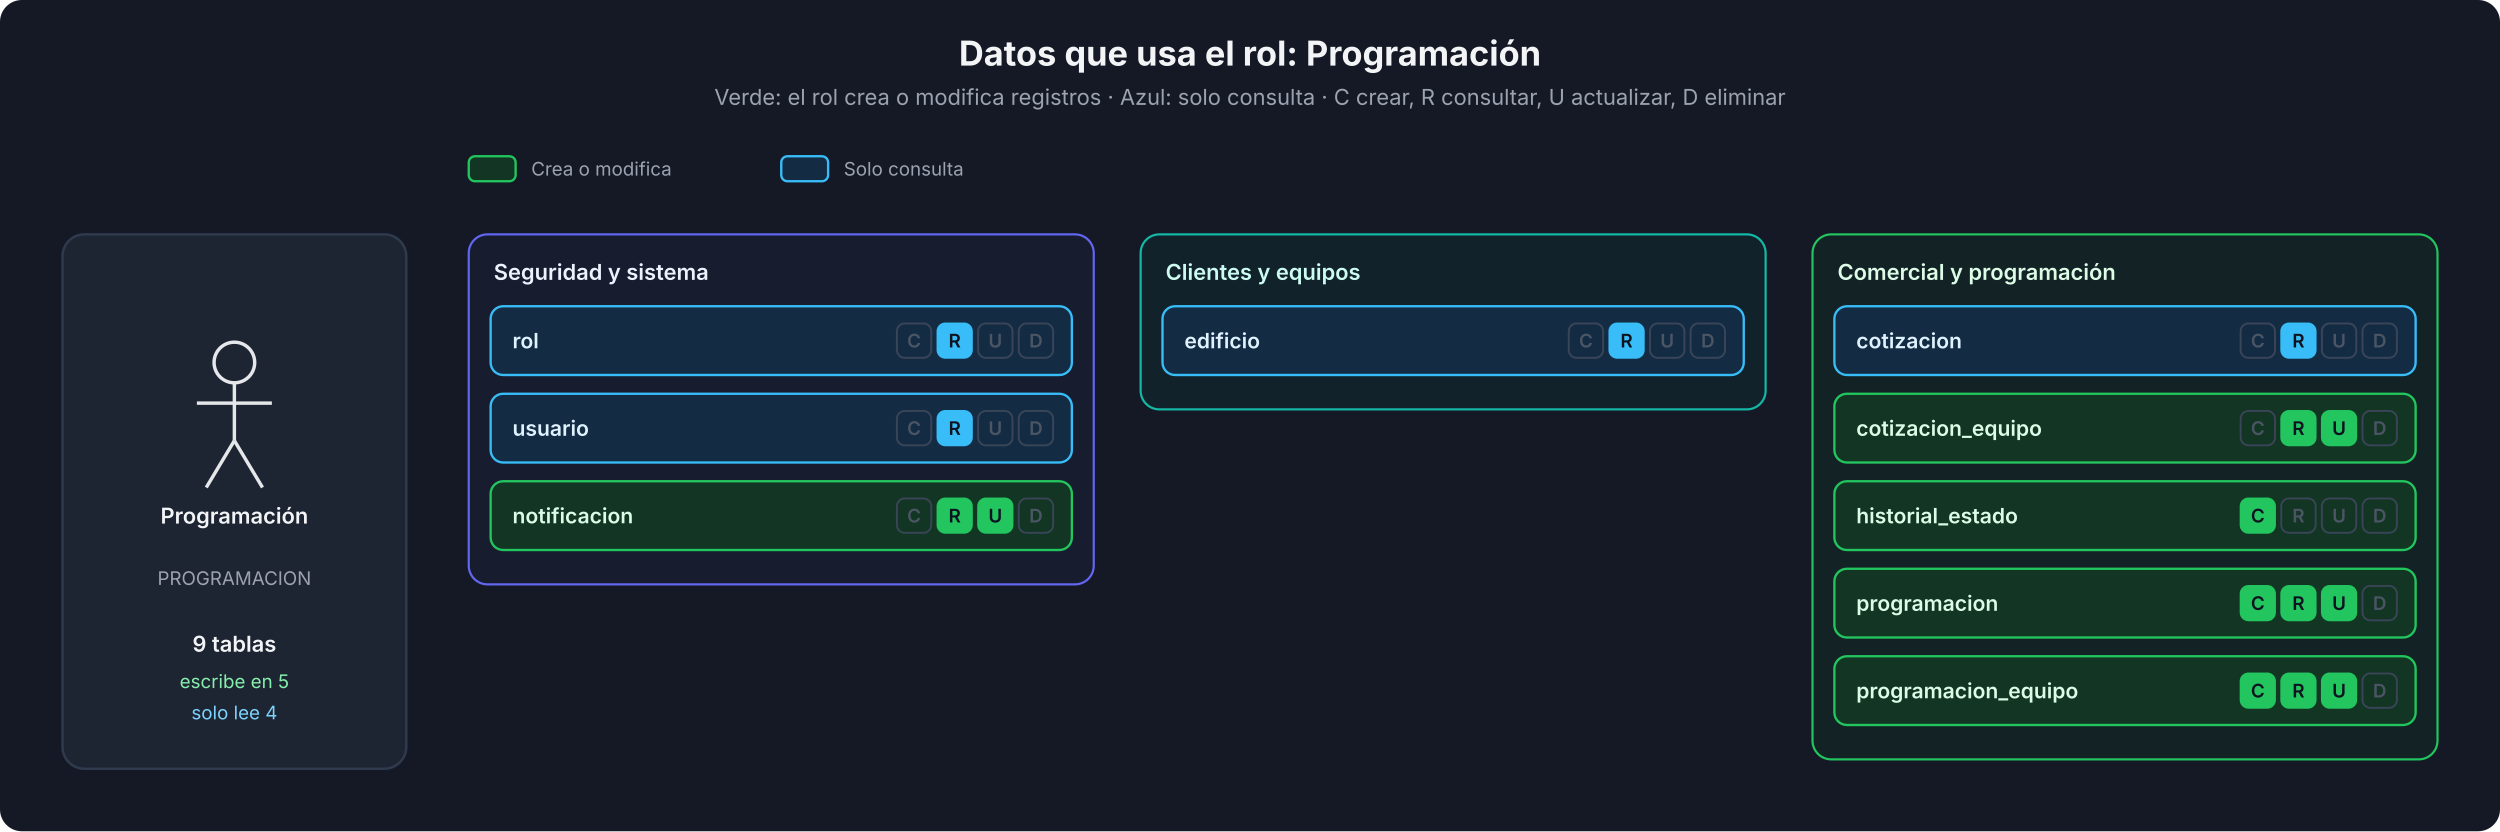
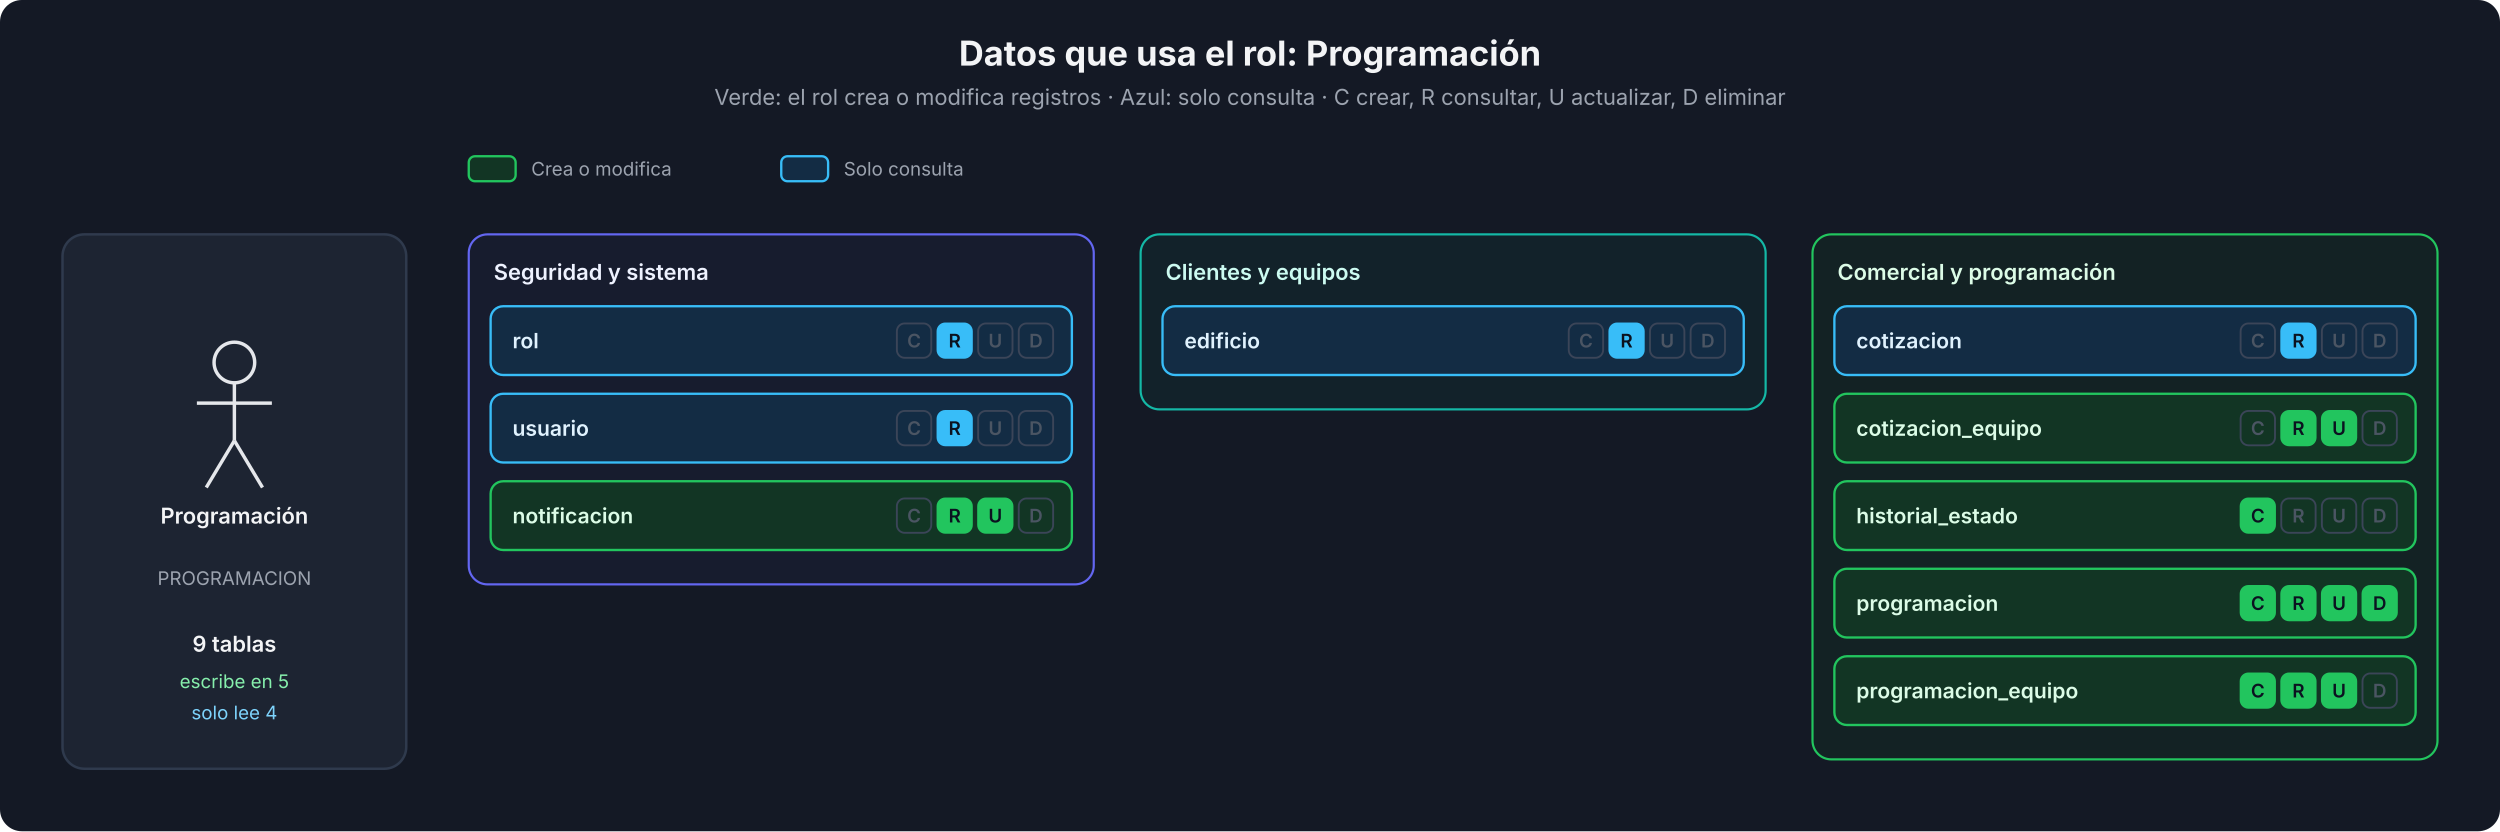
<svg xmlns="http://www.w3.org/2000/svg" width="1600" height="532" viewBox="0 0 1600 532" font-family="Inter, sans-serif">
  <defs>
    <marker id="m22c55e" viewBox="0 0 10 10" refX="9" refY="5" markerWidth="8" markerHeight="8" orient="auto-start-reverse">
      <path d="M0,0 L10,5 L0,10 z" fill="#22c55e" />
    </marker>
    <marker id="m22c55ei" viewBox="0 0 10 10" refX="9" refY="5" markerWidth="8" markerHeight="8" orient="auto-start-reverse">
      <path d="M0,0 L10,5 L0,10 z" fill="#22c55e" />
    </marker>
    <marker id="mf59e0b" viewBox="0 0 10 10" refX="9" refY="5" markerWidth="8" markerHeight="8" orient="auto-start-reverse">
      <path d="M0,0 L10,5 L0,10 z" fill="#f59e0b" />
    </marker>
    <marker id="mf59e0bi" viewBox="0 0 10 10" refX="9" refY="5" markerWidth="8" markerHeight="8" orient="auto-start-reverse">
      <path d="M0,0 L10,5 L0,10 z" fill="#f59e0b" />
    </marker>
    <marker id="mcbd5e1" viewBox="0 0 10 10" refX="9" refY="5" markerWidth="8" markerHeight="8" orient="auto-start-reverse">
      <path d="M0,0 L10,5 L0,10 z" fill="#cbd5e1" />
    </marker>
    <marker id="mcbd5e1i" viewBox="0 0 10 10" refX="9" refY="5" markerWidth="8" markerHeight="8" orient="auto-start-reverse">
      <path d="M0,0 L10,5 L0,10 z" fill="#cbd5e1" />
    </marker>
    <marker id="m7c8aa0" viewBox="0 0 10 10" refX="9" refY="5" markerWidth="8" markerHeight="8" orient="auto-start-reverse">
      <path d="M0,0 L10,5 L0,10 z" fill="#7c8aa0" />
    </marker>
    <marker id="m7c8aa0i" viewBox="0 0 10 10" refX="9" refY="5" markerWidth="8" markerHeight="8" orient="auto-start-reverse">
      <path d="M0,0 L10,5 L0,10 z" fill="#7c8aa0" />
    </marker>
    <marker id="ma5b4fc" viewBox="0 0 10 10" refX="9" refY="5" markerWidth="8" markerHeight="8" orient="auto-start-reverse">
      <path d="M0,0 L10,5 L0,10 z" fill="#a5b4fc" />
    </marker>
    <marker id="ma5b4fci" viewBox="0 0 10 10" refX="9" refY="5" markerWidth="8" markerHeight="8" orient="auto-start-reverse">
      <path d="M0,0 L10,5 L0,10 z" fill="#a5b4fc" />
    </marker>
    <marker id="m94a3b8" viewBox="0 0 10 10" refX="9" refY="5" markerWidth="8" markerHeight="8" orient="auto-start-reverse">
      <path d="M0,0 L10,5 L0,10 z" fill="#94a3b8" />
    </marker>
    <marker id="m94a3b8i" viewBox="0 0 10 10" refX="9" refY="5" markerWidth="8" markerHeight="8" orient="auto-start-reverse">
      <path d="M0,0 L10,5 L0,10 z" fill="#94a3b8" />
    </marker>
  </defs>
  <rect width="1600" height="532" rx="14" fill="#141925" />
  <text x="800.0" y="34" font-size="22" font-weight="700" fill="#f3f4f6" text-anchor="middle" dominant-baseline="central">Datos que usa el rol: Programación</text>
  <text x="800.0" y="62" font-size="14" fill="#9ca3af" text-anchor="middle" dominant-baseline="central">Verde: el rol crea o modifica registros · Azul: solo consulta · C crear, R consultar, U actualizar, D eliminar</text>
  <rect x="40" y="150" width="220" height="342" rx="14" fill="#1d2432" stroke="#2f3a4d" stroke-width="1.6" />
  <rect x="300" y="150" width="400" height="224" rx="12" fill="#1e2440" fill-opacity="0.35" stroke="#6366f1" stroke-width="1.4" />
  <rect x="730" y="150" width="400" height="112" rx="12" fill="#0f3534" fill-opacity="0.35" stroke="#14b8a6" stroke-width="1.4" />
  <rect x="1160" y="150" width="400" height="336" rx="12" fill="#123524" fill-opacity="0.35" stroke="#22c55e" stroke-width="1.4" />
  <rect x="300" y="100" width="30" height="16" rx="4" fill="#123524" stroke="#22c55e" stroke-width="1.5" />
  <text x="340.0" y="108.0" font-size="12" fill="#9ca3af" font-weight="400" text-anchor="start" dominant-baseline="central">Crea o modifica</text>
  <rect x="500" y="100" width="30" height="16" rx="4" fill="#132c44" stroke="#38bdf8" stroke-width="1.5" />
  <text x="540.0" y="108.0" font-size="12" fill="#9ca3af" font-weight="400" text-anchor="start" dominant-baseline="central">Solo consulta</text>
  <g stroke="#e5e7eb" stroke-width="2.2" fill="none">
    <circle cx="150" cy="232" r="13" />
    <line x1="150" y1="245" x2="150" y2="282" />
    <line x1="126" y1="258" x2="174" y2="258" />
    <line x1="150" y1="282" x2="132" y2="312" />
    <line x1="150" y1="282" x2="168" y2="312" />
  </g>
  <text x="150.0" y="330.0" font-size="14" fill="#f3f4f6" font-weight="600" text-anchor="middle" dominant-baseline="central">Programación</text>
  <text x="150.0" y="370.0" font-size="12" fill="#9ca3af" font-weight="400" text-anchor="middle" dominant-baseline="central">PROGRAMACION</text>
  <text x="150.0" y="412.0" font-size="14" fill="#f3f4f6" font-weight="600" text-anchor="middle" dominant-baseline="central">9 tablas</text>
  <text x="150.0" y="436.0" font-size="12" fill="#86efac" font-weight="400" text-anchor="middle" dominant-baseline="central">escribe en 5</text>
  <text x="150.0" y="456.0" font-size="12" fill="#7dd3fc" font-weight="400" text-anchor="middle" dominant-baseline="central">solo lee 4</text>
  <text x="316.0" y="174.0" font-size="14" fill="#eef2ff" font-weight="600" text-anchor="start" dominant-baseline="central">Seguridad y sistema</text>
  <rect x="314" y="196" width="372" height="44" rx="8" fill="#132c44" stroke="#38bdf8" stroke-width="1.5" />
  <text x="328.0" y="218.0" font-size="13.5" fill="#e0f2fe" font-weight="600" text-anchor="start" dominant-baseline="central">rol</text>
  <rect x="574" y="207" width="22" height="22" rx="5" fill="none" stroke="#3b4558" stroke-width="1.2" />
  <text x="585.0" y="218.0" font-size="12" fill="#4b5563" font-weight="600" text-anchor="middle" dominant-baseline="central">C</text>
  <rect x="600" y="207" width="22" height="22" rx="5" fill="#38bdf8" stroke="#38bdf8" stroke-width="1.2" />
  <text x="611.0" y="218.0" font-size="12" fill="#0b1220" font-weight="600" text-anchor="middle" dominant-baseline="central">R</text>
  <rect x="626" y="207" width="22" height="22" rx="5" fill="none" stroke="#3b4558" stroke-width="1.2" />
  <text x="637.0" y="218.0" font-size="12" fill="#4b5563" font-weight="600" text-anchor="middle" dominant-baseline="central">U</text>
  <rect x="652" y="207" width="22" height="22" rx="5" fill="none" stroke="#3b4558" stroke-width="1.2" />
  <text x="663.0" y="218.0" font-size="12" fill="#4b5563" font-weight="600" text-anchor="middle" dominant-baseline="central">D</text>
  <rect x="314" y="252" width="372" height="44" rx="8" fill="#132c44" stroke="#38bdf8" stroke-width="1.5" />
  <text x="328.0" y="274.0" font-size="13.5" fill="#e0f2fe" font-weight="600" text-anchor="start" dominant-baseline="central">usuario</text>
  <rect x="574" y="263" width="22" height="22" rx="5" fill="none" stroke="#3b4558" stroke-width="1.2" />
  <text x="585.0" y="274.0" font-size="12" fill="#4b5563" font-weight="600" text-anchor="middle" dominant-baseline="central">C</text>
  <rect x="600" y="263" width="22" height="22" rx="5" fill="#38bdf8" stroke="#38bdf8" stroke-width="1.2" />
  <text x="611.0" y="274.0" font-size="12" fill="#0b1220" font-weight="600" text-anchor="middle" dominant-baseline="central">R</text>
  <rect x="626" y="263" width="22" height="22" rx="5" fill="none" stroke="#3b4558" stroke-width="1.2" />
  <text x="637.0" y="274.0" font-size="12" fill="#4b5563" font-weight="600" text-anchor="middle" dominant-baseline="central">U</text>
  <rect x="652" y="263" width="22" height="22" rx="5" fill="none" stroke="#3b4558" stroke-width="1.2" />
  <text x="663.0" y="274.0" font-size="12" fill="#4b5563" font-weight="600" text-anchor="middle" dominant-baseline="central">D</text>
  <rect x="314" y="308" width="372" height="44" rx="8" fill="#123524" stroke="#22c55e" stroke-width="1.5" />
  <text x="328.0" y="330.0" font-size="13.5" fill="#dcfce7" font-weight="600" text-anchor="start" dominant-baseline="central">notificacion</text>
  <rect x="574" y="319" width="22" height="22" rx="5" fill="none" stroke="#3b4558" stroke-width="1.2" />
  <text x="585.0" y="330.0" font-size="12" fill="#4b5563" font-weight="600" text-anchor="middle" dominant-baseline="central">C</text>
  <rect x="600" y="319" width="22" height="22" rx="5" fill="#22c55e" stroke="#22c55e" stroke-width="1.2" />
  <text x="611.0" y="330.0" font-size="12" fill="#0b1220" font-weight="600" text-anchor="middle" dominant-baseline="central">R</text>
  <rect x="626" y="319" width="22" height="22" rx="5" fill="#22c55e" stroke="#22c55e" stroke-width="1.2" />
  <text x="637.0" y="330.0" font-size="12" fill="#0b1220" font-weight="600" text-anchor="middle" dominant-baseline="central">U</text>
  <rect x="652" y="319" width="22" height="22" rx="5" fill="none" stroke="#3b4558" stroke-width="1.2" />
  <text x="663.0" y="330.0" font-size="12" fill="#4b5563" font-weight="600" text-anchor="middle" dominant-baseline="central">D</text>
  <text x="746.0" y="174.0" font-size="14" fill="#ccfbf1" font-weight="600" text-anchor="start" dominant-baseline="central">Clientes y equipos</text>
  <rect x="744" y="196" width="372" height="44" rx="8" fill="#132c44" stroke="#38bdf8" stroke-width="1.5" />
  <text x="758.0" y="218.0" font-size="13.5" fill="#e0f2fe" font-weight="600" text-anchor="start" dominant-baseline="central">edificio</text>
  <rect x="1004" y="207" width="22" height="22" rx="5" fill="none" stroke="#3b4558" stroke-width="1.2" />
  <text x="1015.0" y="218.0" font-size="12" fill="#4b5563" font-weight="600" text-anchor="middle" dominant-baseline="central">C</text>
  <rect x="1030" y="207" width="22" height="22" rx="5" fill="#38bdf8" stroke="#38bdf8" stroke-width="1.2" />
  <text x="1041.0" y="218.0" font-size="12" fill="#0b1220" font-weight="600" text-anchor="middle" dominant-baseline="central">R</text>
  <rect x="1056" y="207" width="22" height="22" rx="5" fill="none" stroke="#3b4558" stroke-width="1.2" />
  <text x="1067.0" y="218.0" font-size="12" fill="#4b5563" font-weight="600" text-anchor="middle" dominant-baseline="central">U</text>
  <rect x="1082" y="207" width="22" height="22" rx="5" fill="none" stroke="#3b4558" stroke-width="1.2" />
  <text x="1093.0" y="218.0" font-size="12" fill="#4b5563" font-weight="600" text-anchor="middle" dominant-baseline="central">D</text>
  <text x="1176.0" y="174.0" font-size="14" fill="#dcfce7" font-weight="600" text-anchor="start" dominant-baseline="central">Comercial y programación</text>
  <rect x="1174" y="196" width="372" height="44" rx="8" fill="#132c44" stroke="#38bdf8" stroke-width="1.5" />
  <text x="1188.0" y="218.0" font-size="13.5" fill="#e0f2fe" font-weight="600" text-anchor="start" dominant-baseline="central">cotizacion</text>
  <rect x="1434" y="207" width="22" height="22" rx="5" fill="none" stroke="#3b4558" stroke-width="1.2" />
  <text x="1445.0" y="218.0" font-size="12" fill="#4b5563" font-weight="600" text-anchor="middle" dominant-baseline="central">C</text>
  <rect x="1460" y="207" width="22" height="22" rx="5" fill="#38bdf8" stroke="#38bdf8" stroke-width="1.2" />
  <text x="1471.0" y="218.0" font-size="12" fill="#0b1220" font-weight="600" text-anchor="middle" dominant-baseline="central">R</text>
  <rect x="1486" y="207" width="22" height="22" rx="5" fill="none" stroke="#3b4558" stroke-width="1.2" />
  <text x="1497.0" y="218.0" font-size="12" fill="#4b5563" font-weight="600" text-anchor="middle" dominant-baseline="central">U</text>
  <rect x="1512" y="207" width="22" height="22" rx="5" fill="none" stroke="#3b4558" stroke-width="1.2" />
  <text x="1523.0" y="218.0" font-size="12" fill="#4b5563" font-weight="600" text-anchor="middle" dominant-baseline="central">D</text>
  <rect x="1174" y="252" width="372" height="44" rx="8" fill="#123524" stroke="#22c55e" stroke-width="1.5" />
  <text x="1188.0" y="274.0" font-size="13.5" fill="#dcfce7" font-weight="600" text-anchor="start" dominant-baseline="central">cotizacion_equipo</text>
  <rect x="1434" y="263" width="22" height="22" rx="5" fill="none" stroke="#3b4558" stroke-width="1.2" />
  <text x="1445.0" y="274.0" font-size="12" fill="#4b5563" font-weight="600" text-anchor="middle" dominant-baseline="central">C</text>
  <rect x="1460" y="263" width="22" height="22" rx="5" fill="#22c55e" stroke="#22c55e" stroke-width="1.2" />
  <text x="1471.0" y="274.0" font-size="12" fill="#0b1220" font-weight="600" text-anchor="middle" dominant-baseline="central">R</text>
  <rect x="1486" y="263" width="22" height="22" rx="5" fill="#22c55e" stroke="#22c55e" stroke-width="1.2" />
  <text x="1497.0" y="274.0" font-size="12" fill="#0b1220" font-weight="600" text-anchor="middle" dominant-baseline="central">U</text>
  <rect x="1512" y="263" width="22" height="22" rx="5" fill="none" stroke="#3b4558" stroke-width="1.2" />
  <text x="1523.0" y="274.0" font-size="12" fill="#4b5563" font-weight="600" text-anchor="middle" dominant-baseline="central">D</text>
  <rect x="1174" y="308" width="372" height="44" rx="8" fill="#123524" stroke="#22c55e" stroke-width="1.5" />
  <text x="1188.0" y="330.0" font-size="13.5" fill="#dcfce7" font-weight="600" text-anchor="start" dominant-baseline="central">historial_estado</text>
  <rect x="1434" y="319" width="22" height="22" rx="5" fill="#22c55e" stroke="#22c55e" stroke-width="1.2" />
  <text x="1445.0" y="330.0" font-size="12" fill="#0b1220" font-weight="600" text-anchor="middle" dominant-baseline="central">C</text>
  <rect x="1460" y="319" width="22" height="22" rx="5" fill="none" stroke="#3b4558" stroke-width="1.2" />
  <text x="1471.0" y="330.0" font-size="12" fill="#4b5563" font-weight="600" text-anchor="middle" dominant-baseline="central">R</text>
  <rect x="1486" y="319" width="22" height="22" rx="5" fill="none" stroke="#3b4558" stroke-width="1.2" />
  <text x="1497.0" y="330.0" font-size="12" fill="#4b5563" font-weight="600" text-anchor="middle" dominant-baseline="central">U</text>
  <rect x="1512" y="319" width="22" height="22" rx="5" fill="none" stroke="#3b4558" stroke-width="1.2" />
  <text x="1523.0" y="330.0" font-size="12" fill="#4b5563" font-weight="600" text-anchor="middle" dominant-baseline="central">D</text>
  <rect x="1174" y="364" width="372" height="44" rx="8" fill="#123524" stroke="#22c55e" stroke-width="1.5" />
  <text x="1188.0" y="386.0" font-size="13.5" fill="#dcfce7" font-weight="600" text-anchor="start" dominant-baseline="central">programacion</text>
  <rect x="1434" y="375" width="22" height="22" rx="5" fill="#22c55e" stroke="#22c55e" stroke-width="1.2" />
  <text x="1445.0" y="386.0" font-size="12" fill="#0b1220" font-weight="600" text-anchor="middle" dominant-baseline="central">C</text>
  <rect x="1460" y="375" width="22" height="22" rx="5" fill="#22c55e" stroke="#22c55e" stroke-width="1.2" />
  <text x="1471.0" y="386.0" font-size="12" fill="#0b1220" font-weight="600" text-anchor="middle" dominant-baseline="central">R</text>
  <rect x="1486" y="375" width="22" height="22" rx="5" fill="#22c55e" stroke="#22c55e" stroke-width="1.2" />
  <text x="1497.0" y="386.0" font-size="12" fill="#0b1220" font-weight="600" text-anchor="middle" dominant-baseline="central">U</text>
-   <rect x="1512" y="375" width="22" height="22" rx="5" fill="none" stroke="#3b4558" stroke-width="1.2" />
-   <text x="1523.0" y="386.0" font-size="12" fill="#4b5563" font-weight="600" text-anchor="middle" dominant-baseline="central">D</text>
+   <rect x="1512" y="375" width="22" height="22" rx="5" fill="#22c55e" stroke="#22c55e" stroke-width="1.2" />
+   <text x="1523.0" y="386.0" font-size="12" fill="#0b1220" font-weight="600" text-anchor="middle" dominant-baseline="central">D</text>
  <rect x="1174" y="420" width="372" height="44" rx="8" fill="#123524" stroke="#22c55e" stroke-width="1.5" />
  <text x="1188.0" y="442.0" font-size="13.5" fill="#dcfce7" font-weight="600" text-anchor="start" dominant-baseline="central">programacion_equipo</text>
  <rect x="1434" y="431" width="22" height="22" rx="5" fill="#22c55e" stroke="#22c55e" stroke-width="1.2" />
  <text x="1445.0" y="442.0" font-size="12" fill="#0b1220" font-weight="600" text-anchor="middle" dominant-baseline="central">C</text>
  <rect x="1460" y="431" width="22" height="22" rx="5" fill="#22c55e" stroke="#22c55e" stroke-width="1.2" />
  <text x="1471.0" y="442.0" font-size="12" fill="#0b1220" font-weight="600" text-anchor="middle" dominant-baseline="central">R</text>
  <rect x="1486" y="431" width="22" height="22" rx="5" fill="#22c55e" stroke="#22c55e" stroke-width="1.2" />
  <text x="1497.0" y="442.0" font-size="12" fill="#0b1220" font-weight="600" text-anchor="middle" dominant-baseline="central">U</text>
  <rect x="1512" y="431" width="22" height="22" rx="5" fill="none" stroke="#3b4558" stroke-width="1.2" />
  <text x="1523.0" y="442.0" font-size="12" fill="#4b5563" font-weight="600" text-anchor="middle" dominant-baseline="central">D</text>
</svg>
